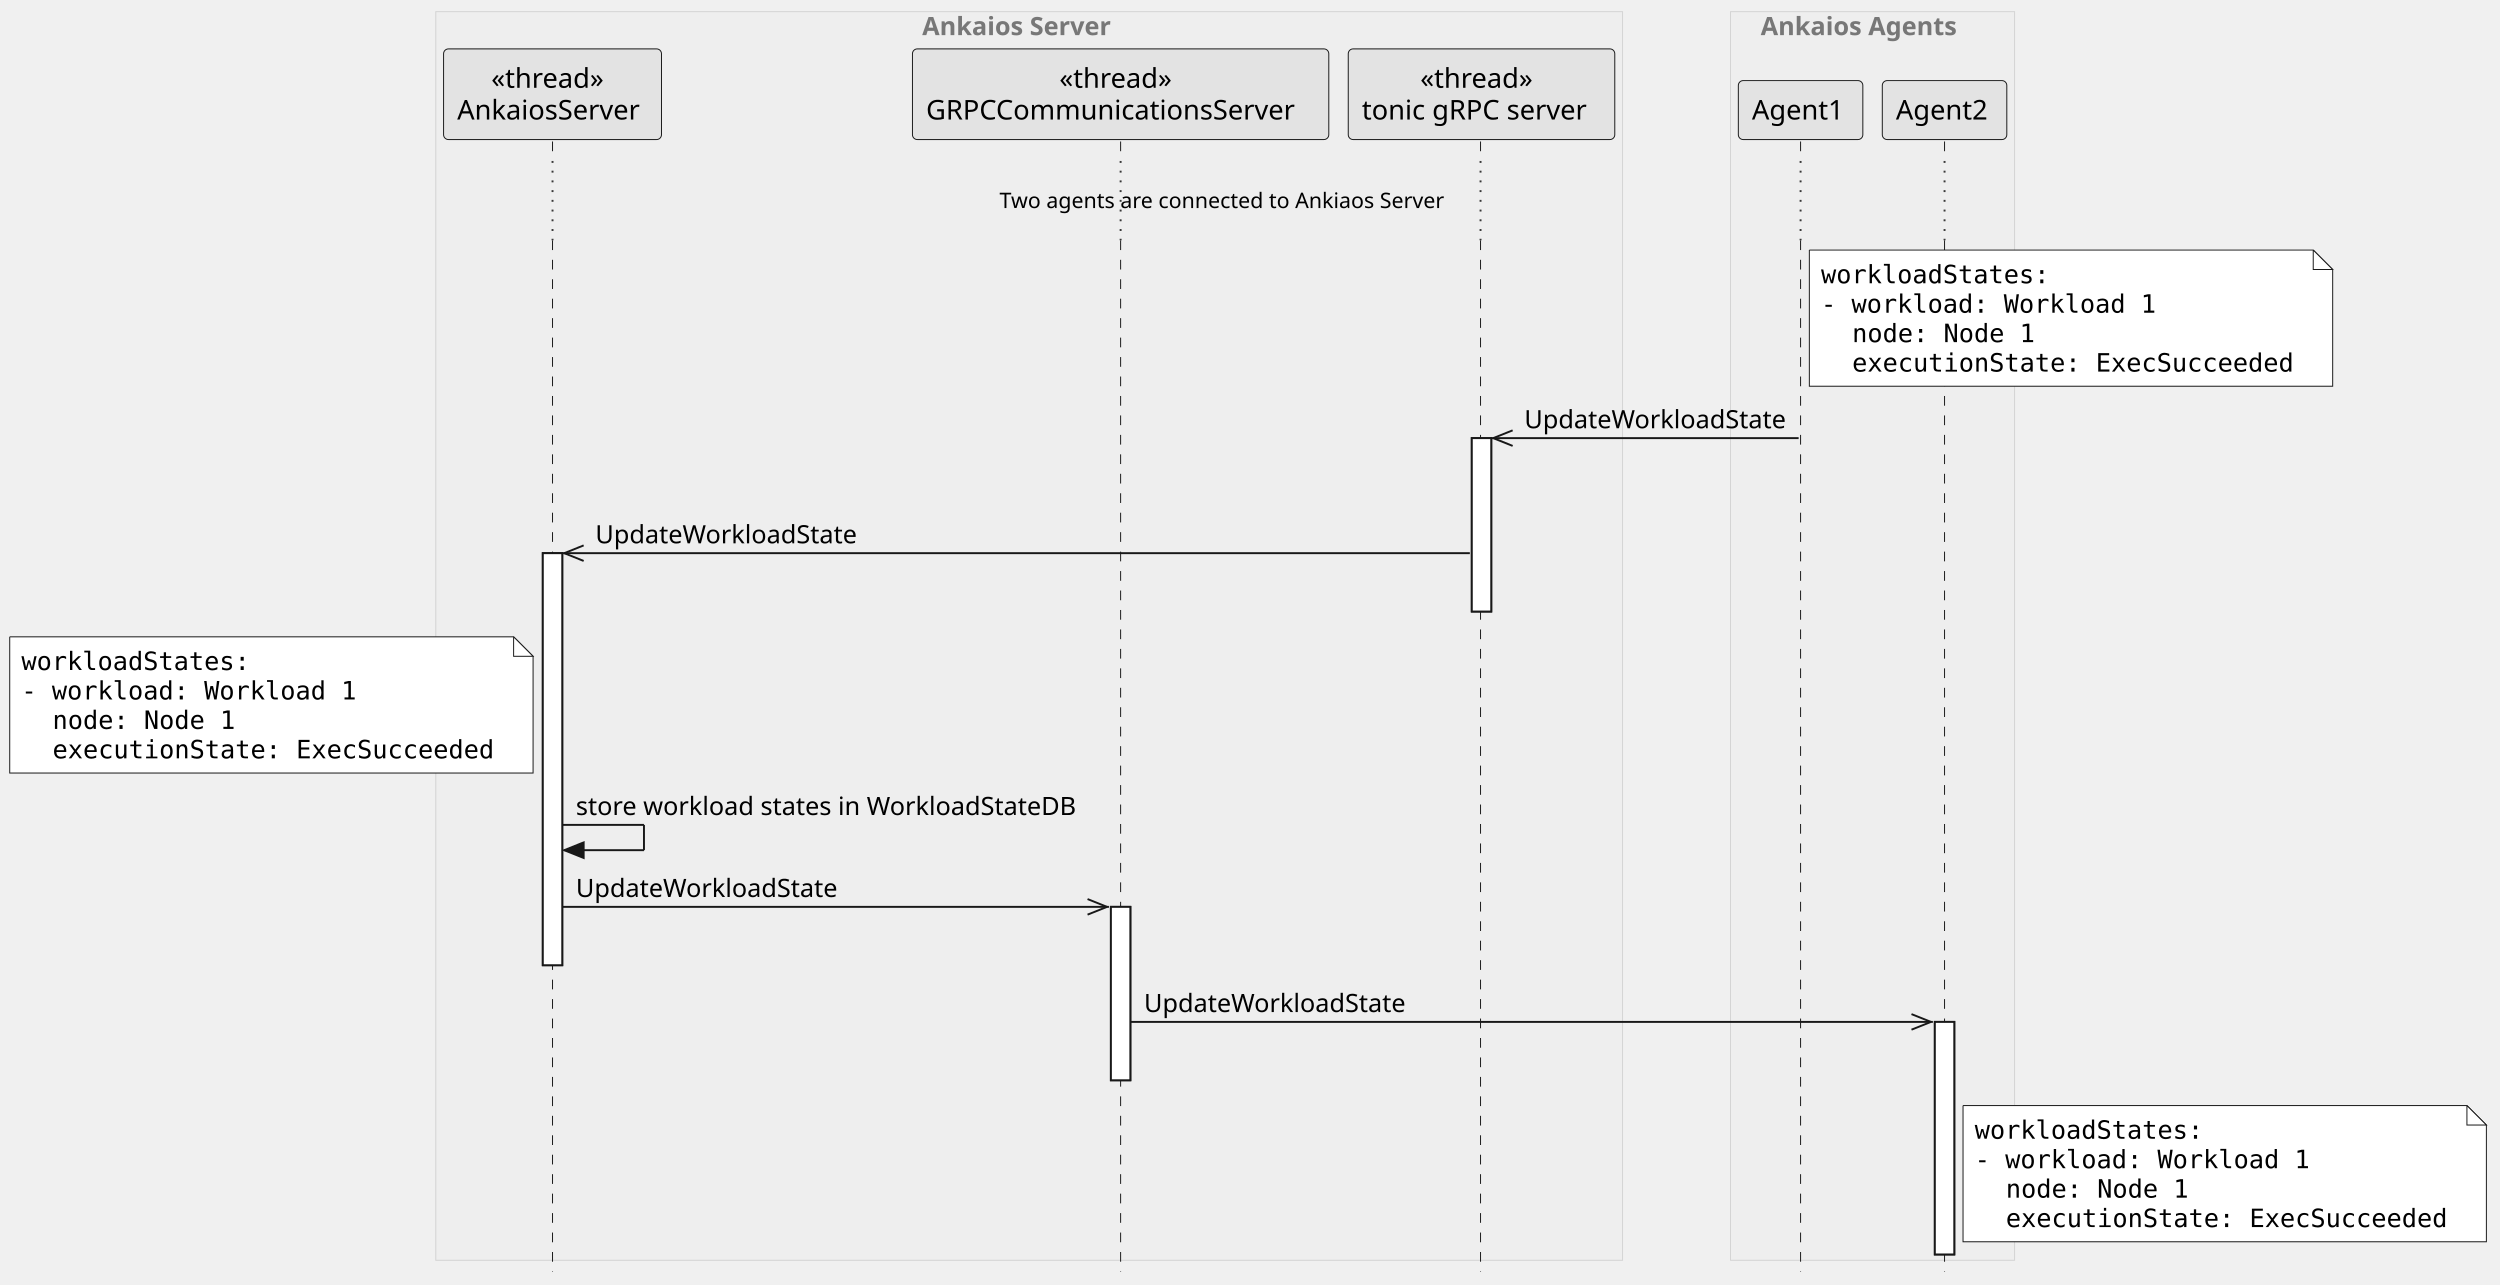
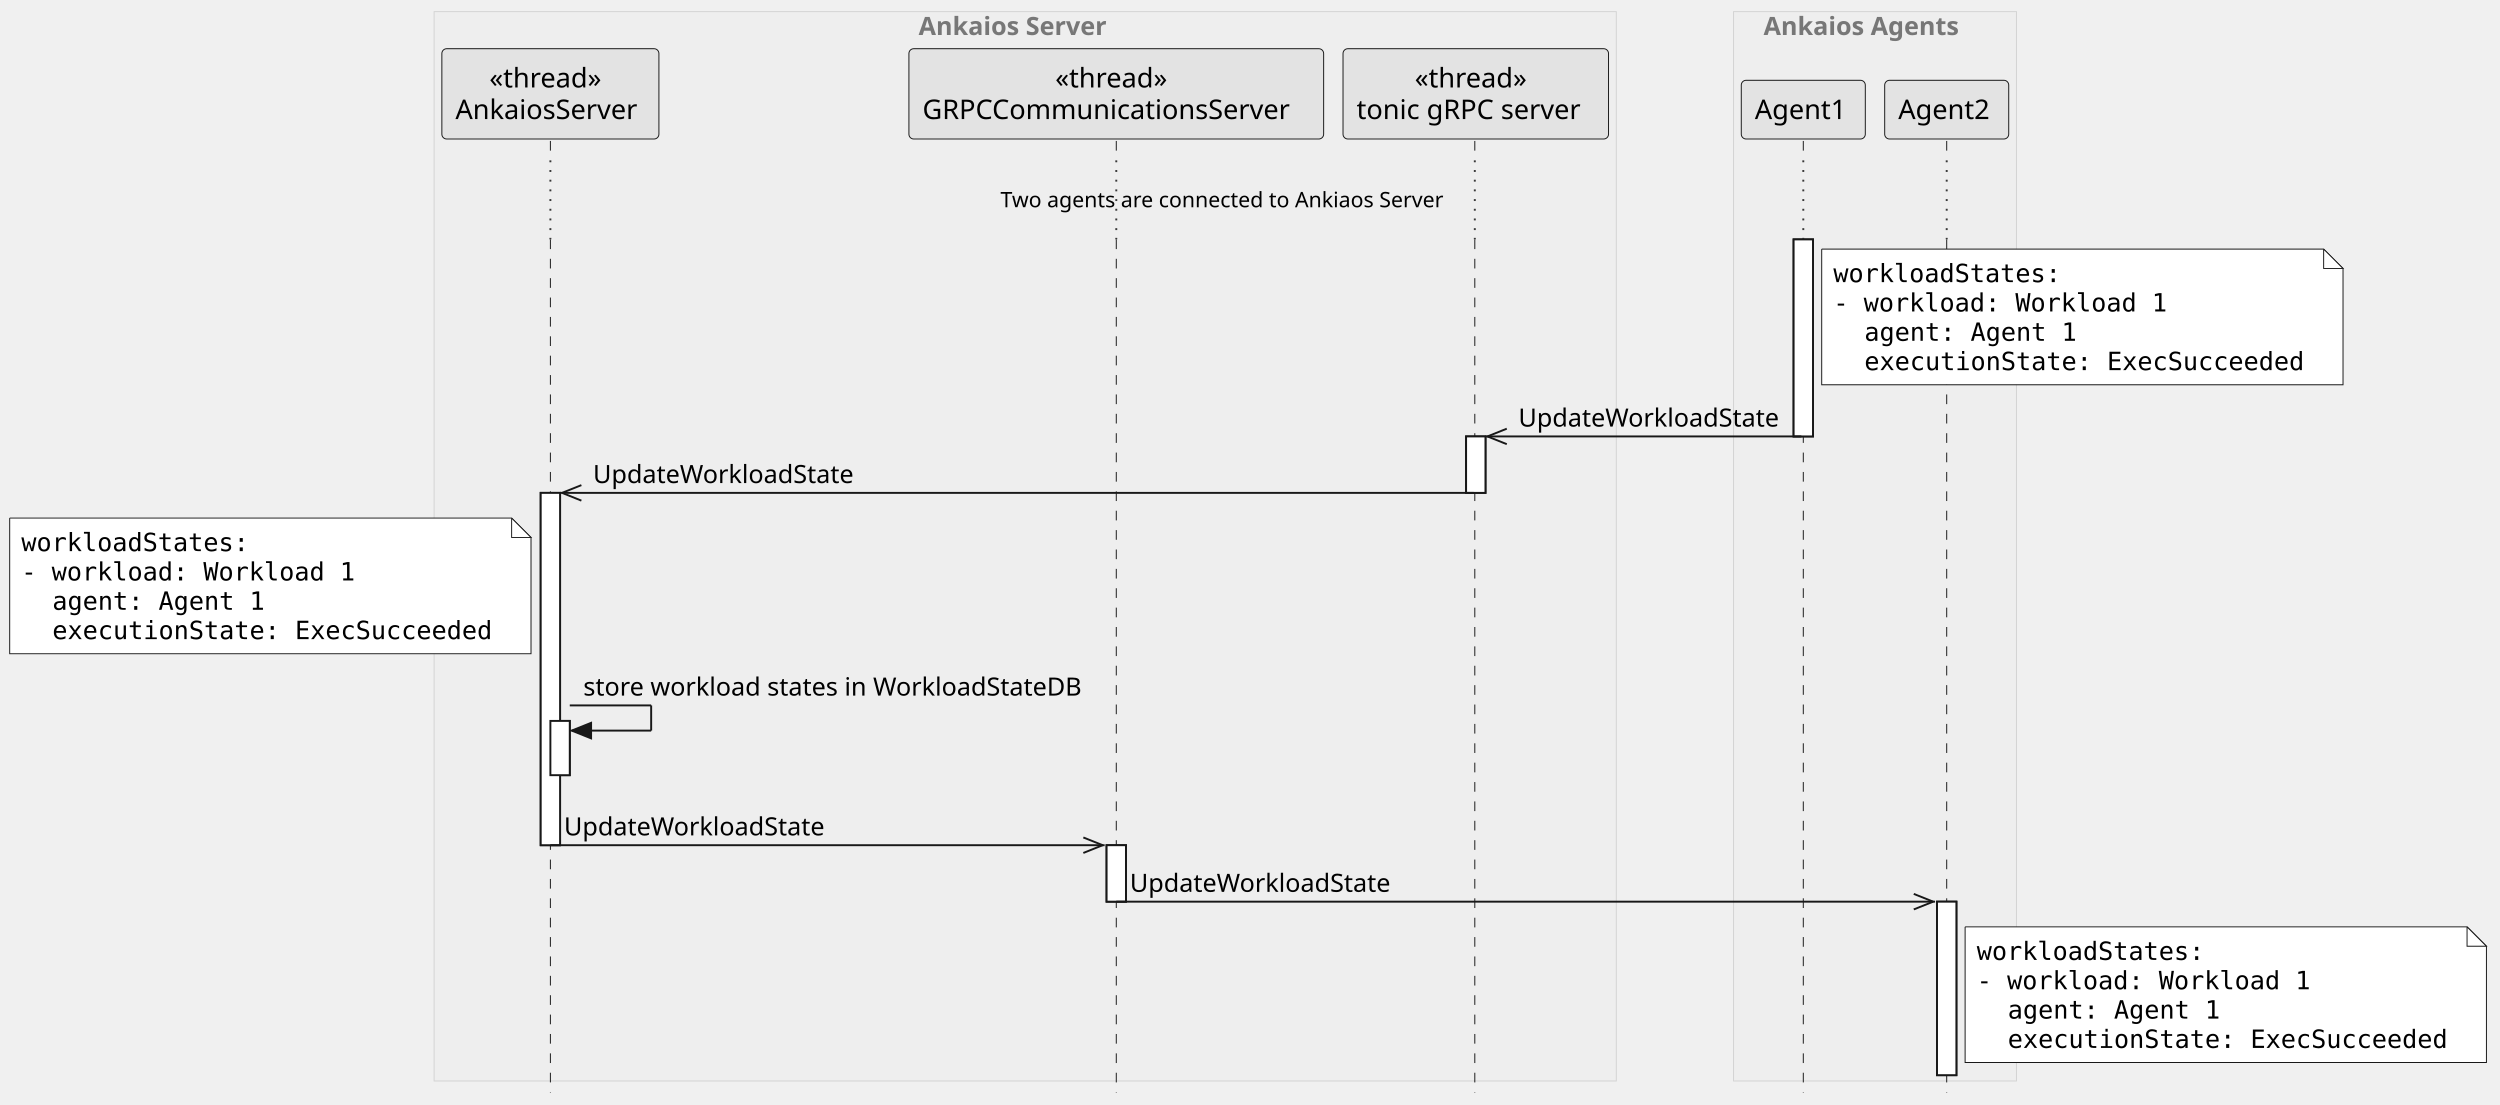
- <svg xmlns="http://www.w3.org/2000/svg" contentStyleType="text/css" height="660px" preserveAspectRatio="none" style="width:1285px;height:660px;background:#FFFFFF;" version="1.1" viewBox="0 0 1285 660" width="1285px" zoomAndPan="magnify">
+ <svg xmlns="http://www.w3.org/2000/svg" contentStyleType="text/css" height="570px" preserveAspectRatio="none" style="width:1290px;height:570px;background:#FFFFFF;" version="1.1" viewBox="0 0 1290 570" width="1290px" zoomAndPan="magnify">
  <defs />
  <g>
-     <rect fill="#EEEEEE" height="641.789" style="stroke:#D3D3D3;stroke-width:0.5;" width="610" x="224" y="6" />
+     <rect fill="#EEEEEE" height="551.789" style="stroke:#D3D3D3;stroke-width:0.5;" width="610" x="224" y="6" />
    <text fill="#777777" font-family="sans-serif" font-size="13" font-weight="bold" lengthAdjust="spacing" textLength="110" x="474" y="18.067">Ankaios Server</text>
-     <rect fill="#EEEEEE" height="641.789" style="stroke:#D3D3D3;stroke-width:0.5;" width="146" x="889.5" y="6" />
-     <text fill="#777777" font-family="sans-serif" font-size="13" font-weight="bold" lengthAdjust="spacing" textLength="115" x="905" y="18.067">Ankaios Agents</text>
-     <rect fill="#FFFFFF" height="211.797" style="stroke:#181818;stroke-width:1.0;" width="10" x="279" y="284.328" />
-     <rect fill="#FFFFFF" height="89.133" style="stroke:#181818;stroke-width:1.0;" width="10" x="571" y="466.125" />
-     <rect fill="#FFFFFF" height="89.133" style="stroke:#181818;stroke-width:1.0;" width="10" x="756.5" y="225.195" />
-     <rect fill="#FFFFFF" height="119.531" style="stroke:#181818;stroke-width:1.0;" width="10" x="994.5" y="525.258" />
+     <rect fill="#EEEEEE" height="551.789" style="stroke:#D3D3D3;stroke-width:0.5;" width="146" x="894.5" y="6" />
+     <text fill="#777777" font-family="sans-serif" font-size="13" font-weight="bold" lengthAdjust="spacing" textLength="115" x="910" y="18.067">Ankaios Agents</text>
+     <rect fill="#FFFFFF" height="181.797" style="stroke:#181818;stroke-width:1.0;" width="10" x="279" y="254.328" />
+     <rect fill="#FFFFFF" height="28" style="stroke:#181818;stroke-width:1.0;" width="10" x="284" y="371.992" />
+     <rect fill="#FFFFFF" height="29.133" style="stroke:#181818;stroke-width:1.0;" width="10" x="571" y="436.125" />
+     <rect fill="#FFFFFF" height="29.133" style="stroke:#181818;stroke-width:1.0;" width="10" x="756.5" y="225.195" />
+     <rect fill="#FFFFFF" height="101.664" style="stroke:#181818;stroke-width:1.0;" width="10" x="925.5" y="123.531" />
+     <rect fill="#FFFFFF" height="89.531" style="stroke:#181818;stroke-width:1.0;" width="10" x="999.5" y="465.258" />
    <line style="stroke:#181818;stroke-width:0.5;stroke-dasharray:5.0,5.0;" x1="284" x2="284" y1="72.727" y2="82.727" />
    <line style="stroke:#383838;stroke-width:1.0;stroke-dasharray:1.0,4.0;" x1="284" x2="284" y1="82.727" y2="123.531" />
-     <line style="stroke:#181818;stroke-width:0.5;stroke-dasharray:5.0,5.0;" x1="284" x2="284" y1="123.531" y2="653.789" />
+     <line style="stroke:#181818;stroke-width:0.5;stroke-dasharray:5.0,5.0;" x1="284" x2="284" y1="123.531" y2="563.789" />
    <line style="stroke:#181818;stroke-width:0.5;stroke-dasharray:5.0,5.0;" x1="576" x2="576" y1="72.727" y2="82.727" />
    <line style="stroke:#383838;stroke-width:1.0;stroke-dasharray:1.0,4.0;" x1="576" x2="576" y1="82.727" y2="123.531" />
-     <line style="stroke:#181818;stroke-width:0.5;stroke-dasharray:5.0,5.0;" x1="576" x2="576" y1="123.531" y2="653.789" />
+     <line style="stroke:#181818;stroke-width:0.5;stroke-dasharray:5.0,5.0;" x1="576" x2="576" y1="123.531" y2="563.789" />
    <line style="stroke:#181818;stroke-width:0.5;stroke-dasharray:5.0,5.0;" x1="761" x2="761" y1="72.727" y2="82.727" />
    <line style="stroke:#383838;stroke-width:1.0;stroke-dasharray:1.0,4.0;" x1="761" x2="761" y1="82.727" y2="123.531" />
-     <line style="stroke:#181818;stroke-width:0.5;stroke-dasharray:5.0,5.0;" x1="761" x2="761" y1="123.531" y2="653.789" />
-     <line style="stroke:#181818;stroke-width:0.5;stroke-dasharray:5.0,5.0;" x1="925.5" x2="925.5" y1="72.727" y2="82.727" />
-     <line style="stroke:#383838;stroke-width:1.0;stroke-dasharray:1.0,4.0;" x1="925.5" x2="925.5" y1="82.727" y2="123.531" />
-     <line style="stroke:#181818;stroke-width:0.5;stroke-dasharray:5.0,5.0;" x1="925.5" x2="925.5" y1="123.531" y2="653.789" />
-     <line style="stroke:#181818;stroke-width:0.5;stroke-dasharray:5.0,5.0;" x1="999.5" x2="999.5" y1="72.727" y2="82.727" />
-     <line style="stroke:#383838;stroke-width:1.0;stroke-dasharray:1.0,4.0;" x1="999.5" x2="999.5" y1="82.727" y2="123.531" />
-     <line style="stroke:#181818;stroke-width:0.5;stroke-dasharray:5.0,5.0;" x1="999.5" x2="999.5" y1="123.531" y2="653.789" />
+     <line style="stroke:#181818;stroke-width:0.5;stroke-dasharray:5.0,5.0;" x1="761" x2="761" y1="123.531" y2="563.789" />
+     <line style="stroke:#181818;stroke-width:0.5;stroke-dasharray:5.0,5.0;" x1="930.5" x2="930.5" y1="72.727" y2="82.727" />
+     <line style="stroke:#383838;stroke-width:1.0;stroke-dasharray:1.0,4.0;" x1="930.5" x2="930.5" y1="82.727" y2="123.531" />
+     <line style="stroke:#181818;stroke-width:0.5;stroke-dasharray:5.0,5.0;" x1="930.5" x2="930.5" y1="123.531" y2="563.789" />
+     <line style="stroke:#181818;stroke-width:0.5;stroke-dasharray:5.0,5.0;" x1="1004.5" x2="1004.5" y1="72.727" y2="82.727" />
+     <line style="stroke:#383838;stroke-width:1.0;stroke-dasharray:1.0,4.0;" x1="1004.5" x2="1004.5" y1="82.727" y2="123.531" />
+     <line style="stroke:#181818;stroke-width:0.5;stroke-dasharray:5.0,5.0;" x1="1004.5" x2="1004.5" y1="123.531" y2="563.789" />
    <rect fill="#E3E3E3" height="46.594" rx="2.5" ry="2.5" style="stroke:#181818;stroke-width:0.5;" width="112" x="228" y="25.133" />
    <text fill="#000000" font-family="sans-serif" font-size="14" lengthAdjust="spacing" textLength="63" x="252.5" y="45.128">«thread»</text>
    <text fill="#000000" font-family="sans-serif" font-size="14" lengthAdjust="spacing" textLength="98" x="235" y="61.425">AnkaiosServer</text>
    <rect fill="#E3E3E3" height="46.594" rx="2.5" ry="2.5" style="stroke:#181818;stroke-width:0.5;" width="214" x="469" y="25.133" />
    <text fill="#000000" font-family="sans-serif" font-size="14" lengthAdjust="spacing" textLength="63" x="544.5" y="45.128">«thread»</text>
    <text fill="#000000" font-family="sans-serif" font-size="14" lengthAdjust="spacing" textLength="200" x="476" y="61.425">GRPCCommunicationsServer</text>
    <rect fill="#E3E3E3" height="46.594" rx="2.5" ry="2.5" style="stroke:#181818;stroke-width:0.5;" width="137" x="693" y="25.133" />
    <text fill="#000000" font-family="sans-serif" font-size="14" lengthAdjust="spacing" textLength="63" x="730" y="45.128">«thread»</text>
    <text fill="#000000" font-family="sans-serif" font-size="14" lengthAdjust="spacing" textLength="123" x="700" y="61.425">tonic gRPC server</text>
-     <rect fill="#E3E3E3" height="30.297" rx="2.5" ry="2.5" style="stroke:#181818;stroke-width:0.5;" width="64" x="893.5" y="41.43" />
-     <text fill="#000000" font-family="sans-serif" font-size="14" lengthAdjust="spacing" textLength="50" x="900.5" y="61.425">Agent1</text>
-     <rect fill="#E3E3E3" height="30.297" rx="2.5" ry="2.5" style="stroke:#181818;stroke-width:0.5;" width="64" x="967.5" y="41.43" />
-     <text fill="#000000" font-family="sans-serif" font-size="14" lengthAdjust="spacing" textLength="50" x="974.5" y="61.425">Agent2</text>
-     <rect fill="#FFFFFF" height="211.797" style="stroke:#181818;stroke-width:1.0;" width="10" x="279" y="284.328" />
-     <rect fill="#FFFFFF" height="89.133" style="stroke:#181818;stroke-width:1.0;" width="10" x="571" y="466.125" />
-     <rect fill="#FFFFFF" height="89.133" style="stroke:#181818;stroke-width:1.0;" width="10" x="756.5" y="225.195" />
-     <rect fill="#FFFFFF" height="119.531" style="stroke:#181818;stroke-width:1.0;" width="10" x="994.5" y="525.258" />
-     <text fill="#000000" font-family="sans-serif" font-size="11" lengthAdjust="spacing" textLength="256" x="513.75" y="106.937">Two agents are connected to Ankiaos Server</text>
-     <path d="M930,128.531 L930,198.531 L1199,198.531 L1199,138.531 L1189,128.531 L930,128.531 " fill="#FFFFFF" style="stroke:#181818;stroke-width:0.5;" />
-     <path d="M1189,128.531 L1189,138.531 L1199,138.531 L1189,128.531 " fill="#FFFFFF" style="stroke:#181818;stroke-width:0.5;" />
-     <text fill="#000000" font-family="monospace" font-size="13" lengthAdjust="spacing" textLength="120" x="936" y="145.598">workloadStates:</text>
-     <text fill="#000000" font-family="monospace" font-size="13" lengthAdjust="spacing" textLength="176" x="936" y="160.731">- workload: Workload 1</text>
-     <text fill="#000000" font-family="monospace" font-size="13" lengthAdjust="spacing" textLength="96" x="952" y="175.864">node: Node 1</text>
-     <text fill="#000000" font-family="monospace" font-size="13" lengthAdjust="spacing" textLength="232" x="952" y="190.997">executionState: ExecSucceeded</text>
+     <rect fill="#E3E3E3" height="30.297" rx="2.5" ry="2.5" style="stroke:#181818;stroke-width:0.5;" width="64" x="898.5" y="41.43" />
+     <text fill="#000000" font-family="sans-serif" font-size="14" lengthAdjust="spacing" textLength="50" x="905.5" y="61.425">Agent1</text>
+     <rect fill="#E3E3E3" height="30.297" rx="2.5" ry="2.5" style="stroke:#181818;stroke-width:0.5;" width="64" x="972.5" y="41.43" />
+     <text fill="#000000" font-family="sans-serif" font-size="14" lengthAdjust="spacing" textLength="50" x="979.5" y="61.425">Agent2</text>
+     <rect fill="#FFFFFF" height="181.797" style="stroke:#181818;stroke-width:1.0;" width="10" x="279" y="254.328" />
+     <rect fill="#FFFFFF" height="28" style="stroke:#181818;stroke-width:1.0;" width="10" x="284" y="371.992" />
+     <rect fill="#FFFFFF" height="29.133" style="stroke:#181818;stroke-width:1.0;" width="10" x="571" y="436.125" />
+     <rect fill="#FFFFFF" height="29.133" style="stroke:#181818;stroke-width:1.0;" width="10" x="756.5" y="225.195" />
+     <rect fill="#FFFFFF" height="101.664" style="stroke:#181818;stroke-width:1.0;" width="10" x="925.5" y="123.531" />
+     <rect fill="#FFFFFF" height="89.531" style="stroke:#181818;stroke-width:1.0;" width="10" x="999.5" y="465.258" />
+     <text fill="#000000" font-family="sans-serif" font-size="11" lengthAdjust="spacing" textLength="256" x="516.25" y="106.937">Two agents are connected to Ankiaos Server</text>
+     <path d="M940,128.531 L940,198.531 L1209,198.531 L1209,138.531 L1199,128.531 L940,128.531 " fill="#FFFFFF" style="stroke:#181818;stroke-width:0.5;" />
+     <path d="M1199,128.531 L1199,138.531 L1209,138.531 L1199,128.531 " fill="#FFFFFF" style="stroke:#181818;stroke-width:0.5;" />
+     <text fill="#000000" font-family="monospace" font-size="13" lengthAdjust="spacing" textLength="120" x="946" y="145.598">workloadStates:</text>
+     <text fill="#000000" font-family="monospace" font-size="13" lengthAdjust="spacing" textLength="176" x="946" y="160.731">- workload: Workload 1</text>
+     <text fill="#000000" font-family="monospace" font-size="13" lengthAdjust="spacing" textLength="112" x="962" y="175.864">agent: Agent 1</text>
+     <text fill="#000000" font-family="monospace" font-size="13" lengthAdjust="spacing" textLength="232" x="962" y="190.997">executionState: ExecSucceeded</text>
    <line style="stroke:#181818;stroke-width:1.0;" x1="767.5" x2="777.5" y1="225.195" y2="221.195" />
    <line style="stroke:#181818;stroke-width:1.0;" x1="767.5" x2="777.5" y1="225.195" y2="229.195" />
-     <line style="stroke:#181818;stroke-width:1.0;" x1="766.5" x2="924.5" y1="225.195" y2="225.195" />
+     <line style="stroke:#181818;stroke-width:1.0;" x1="766.5" x2="929.5" y1="225.195" y2="225.195" />
    <text fill="#000000" font-family="sans-serif" font-size="13" lengthAdjust="spacing" textLength="140" x="783.5" y="220.129">UpdateWorkloadState</text>
-     <line style="stroke:#181818;stroke-width:1.0;" x1="290" x2="300" y1="284.328" y2="280.328" />
-     <line style="stroke:#181818;stroke-width:1.0;" x1="290" x2="300" y1="284.328" y2="288.328" />
-     <line style="stroke:#181818;stroke-width:1.0;" x1="289" x2="755.5" y1="284.328" y2="284.328" />
-     <text fill="#000000" font-family="sans-serif" font-size="13" lengthAdjust="spacing" textLength="140" x="306" y="279.262">UpdateWorkloadState</text>
-     <path d="M5,327.328 L5,397.328 L274,397.328 L274,337.328 L264,327.328 L5,327.328 " fill="#FFFFFF" style="stroke:#181818;stroke-width:0.5;" />
-     <path d="M264,327.328 L264,337.328 L274,337.328 L264,327.328 " fill="#FFFFFF" style="stroke:#181818;stroke-width:0.5;" />
-     <text fill="#000000" font-family="monospace" font-size="13" lengthAdjust="spacing" textLength="120" x="11" y="344.395">workloadStates:</text>
-     <text fill="#000000" font-family="monospace" font-size="13" lengthAdjust="spacing" textLength="176" x="11" y="359.528">- workload: Workload 1</text>
-     <text fill="#000000" font-family="monospace" font-size="13" lengthAdjust="spacing" textLength="96" x="27" y="374.661">node: Node 1</text>
-     <text fill="#000000" font-family="monospace" font-size="13" lengthAdjust="spacing" textLength="232" x="27" y="389.793">executionState: ExecSucceeded</text>
-     <line style="stroke:#181818;stroke-width:1.0;" x1="289" x2="331" y1="423.992" y2="423.992" />
-     <line style="stroke:#181818;stroke-width:1.0;" x1="331" x2="331" y1="423.992" y2="436.992" />
-     <line style="stroke:#181818;stroke-width:1.0;" x1="290" x2="331" y1="436.992" y2="436.992" />
-     <polygon fill="#181818" points="300,432.992,290,436.992,300,440.992" style="stroke:#181818;stroke-width:1.0;" />
-     <text fill="#000000" font-family="sans-serif" font-size="13" lengthAdjust="spacing" textLength="268" x="296" y="418.926">store workload states in WorkloadStateDB</text>
-     <line style="stroke:#181818;stroke-width:1.0;" x1="569" x2="559" y1="466.125" y2="462.125" />
-     <line style="stroke:#181818;stroke-width:1.0;" x1="569" x2="559" y1="466.125" y2="470.125" />
-     <line style="stroke:#181818;stroke-width:1.0;" x1="289" x2="570" y1="466.125" y2="466.125" />
-     <text fill="#000000" font-family="sans-serif" font-size="13" lengthAdjust="spacing" textLength="140" x="296" y="461.059">UpdateWorkloadState</text>
-     <line style="stroke:#181818;stroke-width:1.0;" x1="992.5" x2="982.5" y1="525.258" y2="521.258" />
-     <line style="stroke:#181818;stroke-width:1.0;" x1="992.5" x2="982.5" y1="525.258" y2="529.258" />
-     <line style="stroke:#181818;stroke-width:1.0;" x1="581" x2="993.5" y1="525.258" y2="525.258" />
-     <text fill="#000000" font-family="sans-serif" font-size="13" lengthAdjust="spacing" textLength="140" x="588" y="520.192">UpdateWorkloadState</text>
-     <path d="M1009,568.258 L1009,638.258 L1278,638.258 L1278,578.258 L1268,568.258 L1009,568.258 " fill="#FFFFFF" style="stroke:#181818;stroke-width:0.5;" />
-     <path d="M1268,568.258 L1268,578.258 L1278,578.258 L1268,568.258 " fill="#FFFFFF" style="stroke:#181818;stroke-width:0.5;" />
-     <text fill="#000000" font-family="monospace" font-size="13" lengthAdjust="spacing" textLength="120" x="1015" y="585.325">workloadStates:</text>
-     <text fill="#000000" font-family="monospace" font-size="13" lengthAdjust="spacing" textLength="176" x="1015" y="600.457">- workload: Workload 1</text>
-     <text fill="#000000" font-family="monospace" font-size="13" lengthAdjust="spacing" textLength="96" x="1031" y="615.59">node: Node 1</text>
-     <text fill="#000000" font-family="monospace" font-size="13" lengthAdjust="spacing" textLength="232" x="1031" y="630.723">executionState: ExecSucceeded</text>
+     <line style="stroke:#181818;stroke-width:1.0;" x1="290" x2="300" y1="254.328" y2="250.328" />
+     <line style="stroke:#181818;stroke-width:1.0;" x1="290" x2="300" y1="254.328" y2="258.328" />
+     <line style="stroke:#181818;stroke-width:1.0;" x1="289" x2="760.5" y1="254.328" y2="254.328" />
+     <text fill="#000000" font-family="sans-serif" font-size="13" lengthAdjust="spacing" textLength="140" x="306" y="249.262">UpdateWorkloadState</text>
+     <path d="M5,267.328 L5,337.328 L274,337.328 L274,277.328 L264,267.328 L5,267.328 " fill="#FFFFFF" style="stroke:#181818;stroke-width:0.5;" />
+     <path d="M264,267.328 L264,277.328 L274,277.328 L264,267.328 " fill="#FFFFFF" style="stroke:#181818;stroke-width:0.5;" />
+     <text fill="#000000" font-family="monospace" font-size="13" lengthAdjust="spacing" textLength="120" x="11" y="284.395">workloadStates:</text>
+     <text fill="#000000" font-family="monospace" font-size="13" lengthAdjust="spacing" textLength="176" x="11" y="299.528">- workload: Workload 1</text>
+     <text fill="#000000" font-family="monospace" font-size="13" lengthAdjust="spacing" textLength="112" x="27" y="314.661">agent: Agent 1</text>
+     <text fill="#000000" font-family="monospace" font-size="13" lengthAdjust="spacing" textLength="232" x="27" y="329.793">executionState: ExecSucceeded</text>
+     <line style="stroke:#181818;stroke-width:1.0;" x1="294" x2="336" y1="363.992" y2="363.992" />
+     <line style="stroke:#181818;stroke-width:1.0;" x1="336" x2="336" y1="363.992" y2="376.992" />
+     <line style="stroke:#181818;stroke-width:1.0;" x1="295" x2="336" y1="376.992" y2="376.992" />
+     <polygon fill="#181818" points="305,372.992,295,376.992,305,380.992" style="stroke:#181818;stroke-width:1.0;" />
+     <text fill="#000000" font-family="sans-serif" font-size="13" lengthAdjust="spacing" textLength="268" x="301" y="358.926">store workload states in WorkloadStateDB</text>
+     <line style="stroke:#181818;stroke-width:1.0;" x1="569" x2="559" y1="436.125" y2="432.125" />
+     <line style="stroke:#181818;stroke-width:1.0;" x1="569" x2="559" y1="436.125" y2="440.125" />
+     <line style="stroke:#181818;stroke-width:1.0;" x1="284" x2="570" y1="436.125" y2="436.125" />
+     <text fill="#000000" font-family="sans-serif" font-size="13" lengthAdjust="spacing" textLength="140" x="291" y="431.059">UpdateWorkloadState</text>
+     <line style="stroke:#181818;stroke-width:1.0;" x1="997.5" x2="987.5" y1="465.258" y2="461.258" />
+     <line style="stroke:#181818;stroke-width:1.0;" x1="997.5" x2="987.5" y1="465.258" y2="469.258" />
+     <line style="stroke:#181818;stroke-width:1.0;" x1="576" x2="998.5" y1="465.258" y2="465.258" />
+     <text fill="#000000" font-family="sans-serif" font-size="13" lengthAdjust="spacing" textLength="140" x="583" y="460.192">UpdateWorkloadState</text>
+     <path d="M1014,478.258 L1014,548.258 L1283,548.258 L1283,488.258 L1273,478.258 L1014,478.258 " fill="#FFFFFF" style="stroke:#181818;stroke-width:0.5;" />
+     <path d="M1273,478.258 L1273,488.258 L1283,488.258 L1273,478.258 " fill="#FFFFFF" style="stroke:#181818;stroke-width:0.5;" />
+     <text fill="#000000" font-family="monospace" font-size="13" lengthAdjust="spacing" textLength="120" x="1020" y="495.325">workloadStates:</text>
+     <text fill="#000000" font-family="monospace" font-size="13" lengthAdjust="spacing" textLength="176" x="1020" y="510.457">- workload: Workload 1</text>
+     <text fill="#000000" font-family="monospace" font-size="13" lengthAdjust="spacing" textLength="112" x="1036" y="525.59">agent: Agent 1</text>
+     <text fill="#000000" font-family="monospace" font-size="13" lengthAdjust="spacing" textLength="232" x="1036" y="540.723">executionState: ExecSucceeded</text>
  </g>
</svg>
